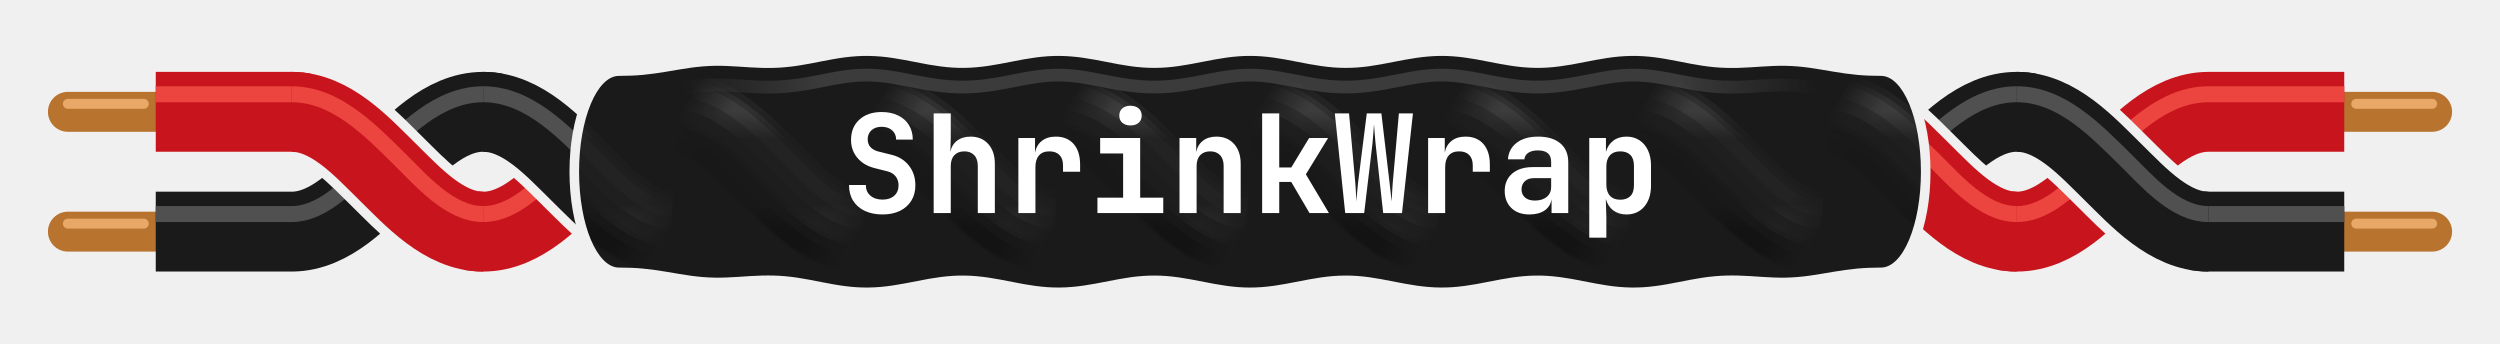
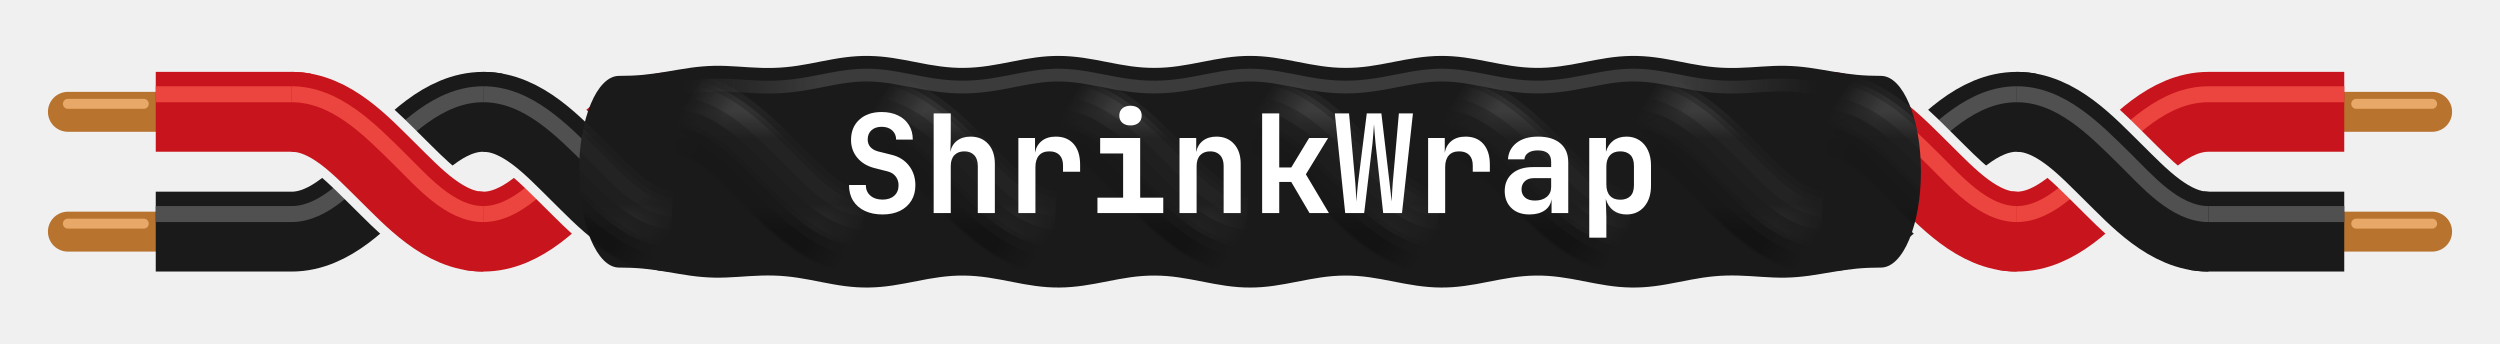
<svg xmlns="http://www.w3.org/2000/svg" width="626" height="86" viewBox="1 27 626 86" role="img" aria-label="ShrinkWrap">
  <defs>
    <mask id="weave" maskUnits="userSpaceOnUse" x="-100" y="-100" width="1000" height="400">
      <rect x="-100" y="-100" width="1000" height="400" fill="#fff" />
      <path d="M77,55.29 C85.49,56.91 92.11,64.22 98,70 C103.89,75.78 110.51,83.09 119,84.71" fill="none" stroke="#000" stroke-width="24.8" stroke-linecap="butt" />
      <path d="M125,55.29 C133.49,56.91 140.11,64.22 146,70 C151.89,75.78 158.51,83.09 167,84.71" fill="none" stroke="#000" stroke-width="24.8" stroke-linecap="butt" />
      <path d="M173,55.29 C181.49,56.91 188.11,64.22 194,70 C199.89,75.78 206.51,83.09 215,84.71" fill="none" stroke="#000" stroke-width="24.8" stroke-linecap="butt" />
      <path d="M221,55.29 C229.49,56.91 236.11,64.22 242,70 C247.89,75.78 254.51,83.09 263,84.71" fill="none" stroke="#000" stroke-width="24.8" stroke-linecap="butt" />
      <path d="M269,55.29 C277.49,56.91 284.11,64.22 290,70 C295.89,75.78 302.51,83.09 311,84.71" fill="none" stroke="#000" stroke-width="24.8" stroke-linecap="butt" />
      <path d="M317,55.29 C325.49,56.91 332.11,64.22 338,70 C343.89,75.78 350.51,83.09 359,84.71" fill="none" stroke="#000" stroke-width="24.8" stroke-linecap="butt" />
      <path d="M365,55.29 C373.49,56.91 380.11,64.22 386,70 C391.89,75.78 398.51,83.09 407,84.71" fill="none" stroke="#000" stroke-width="24.8" stroke-linecap="butt" />
      <path d="M413,55.29 C421.49,56.91 428.11,64.22 434,70 C439.89,75.78 446.51,83.09 455,84.71" fill="none" stroke="#000" stroke-width="24.8" stroke-linecap="butt" />
      <path d="M461,55.29 C469.49,56.91 476.11,64.22 482,70 C487.89,75.78 494.51,83.09 503,84.71" fill="none" stroke="#000" stroke-width="24.8" stroke-linecap="butt" />
      <path d="M509,55.29 C517.49,56.91 524.11,64.22 530,70 C535.89,75.78 542.51,83.09 551,84.71" fill="none" stroke="#000" stroke-width="24.8" stroke-linecap="butt" />
    </mask>
    <linearGradient id="ridge-hi-1" gradientUnits="userSpaceOnUse" x1="123" y1="55.03" x2="169" y2="84.97">
      <stop offset="0" stop-color="#fff" stop-opacity="0" />
      <stop offset="0.2" stop-color="#fff" />
      <stop offset="0.8" stop-color="#fff" />
      <stop offset="1" stop-color="#fff" stop-opacity="0" />
    </linearGradient>
    <linearGradient id="ridge-sh-1" gradientUnits="userSpaceOnUse" x1="123" y1="55.03" x2="169" y2="84.97">
      <stop offset="0" stop-color="#000" stop-opacity="0" />
      <stop offset="0.2" stop-color="#000" />
      <stop offset="0.8" stop-color="#000" />
      <stop offset="1" stop-color="#000" stop-opacity="0" />
    </linearGradient>
    <linearGradient id="ridge-hi-2" gradientUnits="userSpaceOnUse" x1="171" y1="55.03" x2="217" y2="84.97">
      <stop offset="0" stop-color="#fff" stop-opacity="0" />
      <stop offset="0.2" stop-color="#fff" />
      <stop offset="0.8" stop-color="#fff" />
      <stop offset="1" stop-color="#fff" stop-opacity="0" />
    </linearGradient>
    <linearGradient id="ridge-sh-2" gradientUnits="userSpaceOnUse" x1="171" y1="55.03" x2="217" y2="84.97">
      <stop offset="0" stop-color="#000" stop-opacity="0" />
      <stop offset="0.2" stop-color="#000" />
      <stop offset="0.8" stop-color="#000" />
      <stop offset="1" stop-color="#000" stop-opacity="0" />
    </linearGradient>
    <linearGradient id="ridge-hi-3" gradientUnits="userSpaceOnUse" x1="219" y1="55.03" x2="265" y2="84.97">
      <stop offset="0" stop-color="#fff" stop-opacity="0" />
      <stop offset="0.2" stop-color="#fff" />
      <stop offset="0.8" stop-color="#fff" />
      <stop offset="1" stop-color="#fff" stop-opacity="0" />
    </linearGradient>
    <linearGradient id="ridge-sh-3" gradientUnits="userSpaceOnUse" x1="219" y1="55.03" x2="265" y2="84.97">
      <stop offset="0" stop-color="#000" stop-opacity="0" />
      <stop offset="0.2" stop-color="#000" />
      <stop offset="0.8" stop-color="#000" />
      <stop offset="1" stop-color="#000" stop-opacity="0" />
    </linearGradient>
    <linearGradient id="ridge-hi-4" gradientUnits="userSpaceOnUse" x1="267" y1="55.03" x2="313" y2="84.97">
      <stop offset="0" stop-color="#fff" stop-opacity="0" />
      <stop offset="0.2" stop-color="#fff" />
      <stop offset="0.8" stop-color="#fff" />
      <stop offset="1" stop-color="#fff" stop-opacity="0" />
    </linearGradient>
    <linearGradient id="ridge-sh-4" gradientUnits="userSpaceOnUse" x1="267" y1="55.03" x2="313" y2="84.97">
      <stop offset="0" stop-color="#000" stop-opacity="0" />
      <stop offset="0.2" stop-color="#000" />
      <stop offset="0.8" stop-color="#000" />
      <stop offset="1" stop-color="#000" stop-opacity="0" />
    </linearGradient>
    <linearGradient id="ridge-hi-5" gradientUnits="userSpaceOnUse" x1="315" y1="55.03" x2="361" y2="84.97">
      <stop offset="0" stop-color="#fff" stop-opacity="0" />
      <stop offset="0.2" stop-color="#fff" />
      <stop offset="0.8" stop-color="#fff" />
      <stop offset="1" stop-color="#fff" stop-opacity="0" />
    </linearGradient>
    <linearGradient id="ridge-sh-5" gradientUnits="userSpaceOnUse" x1="315" y1="55.03" x2="361" y2="84.97">
      <stop offset="0" stop-color="#000" stop-opacity="0" />
      <stop offset="0.2" stop-color="#000" />
      <stop offset="0.8" stop-color="#000" />
      <stop offset="1" stop-color="#000" stop-opacity="0" />
    </linearGradient>
    <linearGradient id="ridge-hi-6" gradientUnits="userSpaceOnUse" x1="363" y1="55.03" x2="409" y2="84.97">
      <stop offset="0" stop-color="#fff" stop-opacity="0" />
      <stop offset="0.2" stop-color="#fff" />
      <stop offset="0.8" stop-color="#fff" />
      <stop offset="1" stop-color="#fff" stop-opacity="0" />
    </linearGradient>
    <linearGradient id="ridge-sh-6" gradientUnits="userSpaceOnUse" x1="363" y1="55.03" x2="409" y2="84.97">
      <stop offset="0" stop-color="#000" stop-opacity="0" />
      <stop offset="0.2" stop-color="#000" />
      <stop offset="0.8" stop-color="#000" />
      <stop offset="1" stop-color="#000" stop-opacity="0" />
    </linearGradient>
    <linearGradient id="ridge-hi-7" gradientUnits="userSpaceOnUse" x1="411" y1="55.03" x2="457" y2="84.97">
      <stop offset="0" stop-color="#fff" stop-opacity="0" />
      <stop offset="0.2" stop-color="#fff" />
      <stop offset="0.8" stop-color="#fff" />
      <stop offset="1" stop-color="#fff" stop-opacity="0" />
    </linearGradient>
    <linearGradient id="ridge-sh-7" gradientUnits="userSpaceOnUse" x1="411" y1="55.03" x2="457" y2="84.97">
      <stop offset="0" stop-color="#000" stop-opacity="0" />
      <stop offset="0.2" stop-color="#000" />
      <stop offset="0.8" stop-color="#000" />
      <stop offset="1" stop-color="#000" stop-opacity="0" />
    </linearGradient>
    <linearGradient id="ridge-hi-8" gradientUnits="userSpaceOnUse" x1="459" y1="55.03" x2="505" y2="84.97">
      <stop offset="0" stop-color="#fff" stop-opacity="0" />
      <stop offset="0.2" stop-color="#fff" />
      <stop offset="0.8" stop-color="#fff" />
      <stop offset="1" stop-color="#fff" stop-opacity="0" />
    </linearGradient>
    <linearGradient id="ridge-sh-8" gradientUnits="userSpaceOnUse" x1="459" y1="55.03" x2="505" y2="84.97">
      <stop offset="0" stop-color="#000" stop-opacity="0" />
      <stop offset="0.2" stop-color="#000" />
      <stop offset="0.8" stop-color="#000" />
      <stop offset="1" stop-color="#000" stop-opacity="0" />
    </linearGradient>
-     <mask id="sleeve-gap" maskUnits="userSpaceOnUse" x="-100" y="-100" width="1000" height="400">
-       <rect x="-100" y="-100" width="1000" height="400" fill="#fff" />
-       <path d="M156,46 C157.99,46 159.98,45.93 161.96,45.75 C163.96,45.56 165.95,45.27 167.92,44.94 C169.91,44.61 171.89,44.25 173.89,43.97 C175.86,43.7 177.85,43.52 179.85,43.48 C181.84,43.44 183.83,43.54 185.81,43.67 C187.8,43.8 189.78,43.95 191.77,44 C193.76,44.05 195.76,44.01 197.74,43.82 C199.74,43.64 201.72,43.32 203.7,42.95 C205.69,42.57 207.67,42.16 209.66,41.81 C211.63,41.46 213.62,41.19 215.62,41.07 C217.61,40.95 219.6,40.99 221.58,41.16 C223.59,41.34 225.57,41.66 227.55,42.03 C229.54,42.4 231.52,42.81 233.51,43.17 C235.48,43.51 237.47,43.79 239.47,43.92 C241.46,44.05 243.45,44.02 245.43,43.85 C247.44,43.68 249.42,43.37 251.4,43 C253.39,42.63 255.37,42.22 257.36,41.86 C259.33,41.51 261.32,41.23 263.32,41.09 C265.31,40.96 267.3,40.97 269.28,41.14 C271.28,41.3 273.27,41.61 275.25,41.97 C277.24,42.34 279.22,42.75 281.21,43.11 C283.18,43.47 285.17,43.76 287.17,43.9 C289.16,44.04 291.15,44.03 293.13,43.88 C295.13,43.72 297.12,43.42 299.09,43.06 C301.09,42.69 303.07,42.28 305.06,41.92 C307.03,41.56 309.02,41.26 311.02,41.11 C313,40.96 315,40.96 316.98,41.11 C318.98,41.26 320.97,41.56 322.94,41.92 C324.93,42.28 326.91,42.69 328.91,43.06 C330.88,43.42 332.87,43.72 334.87,43.88 C336.85,44.03 338.84,44.04 340.83,43.9 C342.83,43.76 344.82,43.47 346.79,43.11 C348.78,42.75 350.76,42.34 352.75,41.97 C354.73,41.61 356.72,41.3 358.72,41.14 C360.7,40.97 362.69,40.96 364.68,41.09 C366.68,41.23 368.67,41.51 370.64,41.86 C372.63,42.22 374.61,42.63 376.6,43 C378.58,43.37 380.56,43.68 382.57,43.85 C384.55,44.02 386.54,44.05 388.53,43.92 C390.53,43.79 392.52,43.51 394.49,43.17 C396.48,42.81 398.46,42.4 400.45,42.03 C402.43,41.66 404.41,41.34 406.42,41.16 C408.4,40.99 410.39,40.95 412.38,41.07 C414.38,41.19 416.37,41.46 418.34,41.81 C420.33,42.16 422.31,42.57 424.3,42.95 C426.28,43.32 428.26,43.64 430.26,43.82 C432.24,44.01 434.24,44.05 436.23,44 C438.22,43.95 440.2,43.8 442.19,43.67 C444.17,43.54 446.16,43.44 448.15,43.48 C450.15,43.52 452.14,43.7 454.11,43.97 C456.11,44.25 458.09,44.61 460.08,44.94 C462.05,45.27 464.04,45.56 466.04,45.75 C468.02,45.93 470.01,46 472,46 C477.52,46 482,56.74 482,70 C482,83.26 477.52,94 472,94 C470.01,94 468.02,94.07 466.04,94.25 C464.04,94.44 462.05,94.73 460.08,95.06 C458.09,95.39 456.11,95.75 454.11,96.03 C452.14,96.3 450.15,96.48 448.15,96.52 C446.16,96.56 444.17,96.46 442.19,96.33 C440.2,96.2 438.22,96.05 436.23,96 C434.24,95.95 432.24,95.99 430.26,96.18 C428.26,96.36 426.28,96.68 424.3,97.05 C422.31,97.43 420.33,97.84 418.34,98.19 C416.37,98.54 414.38,98.81 412.38,98.93 C410.39,99.05 408.4,99.01 406.42,98.84 C404.41,98.66 402.43,98.34 400.45,97.97 C398.46,97.6 396.48,97.19 394.49,96.83 C392.52,96.49 390.53,96.21 388.53,96.08 C386.54,95.95 384.55,95.98 382.57,96.15 C380.56,96.32 378.58,96.63 376.6,97 C374.61,97.37 372.63,97.78 370.64,98.14 C368.67,98.49 366.68,98.77 364.68,98.91 C362.69,99.04 360.7,99.03 358.72,98.86 C356.72,98.7 354.73,98.39 352.75,98.03 C350.76,97.66 348.78,97.25 346.79,96.89 C344.82,96.53 342.83,96.24 340.83,96.1 C338.84,95.96 336.85,95.97 334.87,96.12 C332.87,96.28 330.88,96.58 328.91,96.94 C326.91,97.31 324.93,97.72 322.94,98.08 C320.97,98.44 318.98,98.74 316.98,98.89 C315,99.04 313,99.04 311.02,98.89 C309.02,98.74 307.03,98.44 305.06,98.08 C303.07,97.72 301.09,97.31 299.09,96.94 C297.12,96.58 295.13,96.28 293.13,96.12 C291.15,95.97 289.16,95.96 287.17,96.1 C285.17,96.24 283.18,96.53 281.21,96.89 C279.22,97.25 277.24,97.66 275.25,98.03 C273.27,98.39 271.28,98.7 269.28,98.86 C267.3,99.03 265.31,99.04 263.32,98.91 C261.32,98.77 259.33,98.49 257.36,98.14 C255.37,97.78 253.39,97.37 251.4,97 C249.42,96.63 247.44,96.32 245.43,96.15 C243.45,95.98 241.46,95.95 239.47,96.08 C237.47,96.21 235.48,96.49 233.51,96.83 C231.52,97.19 229.54,97.6 227.55,97.97 C225.57,98.34 223.59,98.66 221.58,98.84 C219.6,99.01 217.61,99.05 215.62,98.93 C213.62,98.81 211.63,98.54 209.66,98.19 C207.67,97.84 205.69,97.43 203.7,97.05 C201.72,96.68 199.74,96.36 197.74,96.18 C195.76,95.99 193.76,95.95 191.77,96 C189.78,96.05 187.8,96.2 185.81,96.33 C183.83,96.46 181.84,96.56 179.85,96.52 C177.85,96.48 175.86,96.3 173.89,96.03 C171.89,95.75 169.91,95.39 167.92,95.06 C165.95,94.73 163.96,94.44 161.96,94.25 C159.98,94.07 157.99,94 156,94 C150.48,94 146,83.26 146,70 C146,56.74 150.48,46 156,46 Z" fill="#000" stroke="#000" stroke-width="4.8" stroke-linejoin="round" />
-     </mask>
    <linearGradient id="rim-fade" gradientUnits="userSpaceOnUse" x1="172" y1="0" x2="456" y2="0">
      <stop offset="0" stop-color="#555555" stop-opacity="0" />
      <stop offset="0.12" stop-color="#555555" />
      <stop offset="0.88" stop-color="#555555" />
      <stop offset="1" stop-color="#555555" stop-opacity="0" />
    </linearGradient>
    <clipPath id="sleeve-clip">
      <path d="M156,46 C157.99,46 159.98,45.93 161.96,45.75 C163.96,45.56 165.95,45.27 167.92,44.94 C169.91,44.61 171.89,44.25 173.89,43.97 C175.86,43.7 177.85,43.52 179.85,43.48 C181.84,43.44 183.83,43.54 185.81,43.67 C187.8,43.8 189.78,43.95 191.77,44 C193.76,44.05 195.76,44.01 197.74,43.82 C199.74,43.64 201.72,43.32 203.7,42.95 C205.69,42.57 207.67,42.16 209.66,41.81 C211.63,41.46 213.62,41.19 215.62,41.07 C217.61,40.95 219.6,40.99 221.58,41.16 C223.59,41.34 225.57,41.66 227.55,42.03 C229.54,42.4 231.52,42.81 233.51,43.17 C235.48,43.51 237.47,43.79 239.47,43.92 C241.46,44.05 243.45,44.02 245.43,43.85 C247.44,43.68 249.42,43.37 251.4,43 C253.39,42.63 255.37,42.22 257.36,41.86 C259.33,41.51 261.32,41.23 263.32,41.09 C265.31,40.96 267.3,40.97 269.28,41.14 C271.28,41.3 273.27,41.61 275.25,41.97 C277.24,42.34 279.22,42.75 281.21,43.11 C283.18,43.47 285.17,43.76 287.17,43.9 C289.16,44.04 291.15,44.03 293.13,43.88 C295.13,43.72 297.12,43.42 299.09,43.06 C301.09,42.69 303.07,42.28 305.06,41.92 C307.03,41.56 309.02,41.26 311.02,41.11 C313,40.96 315,40.96 316.98,41.11 C318.98,41.26 320.97,41.56 322.94,41.92 C324.93,42.28 326.91,42.69 328.91,43.06 C330.88,43.42 332.87,43.72 334.87,43.88 C336.85,44.03 338.84,44.04 340.83,43.9 C342.83,43.76 344.82,43.47 346.79,43.11 C348.78,42.75 350.76,42.34 352.75,41.97 C354.73,41.61 356.72,41.3 358.72,41.14 C360.7,40.97 362.69,40.96 364.68,41.09 C366.68,41.23 368.67,41.51 370.64,41.86 C372.63,42.22 374.61,42.63 376.6,43 C378.58,43.37 380.56,43.68 382.57,43.85 C384.55,44.02 386.54,44.05 388.53,43.92 C390.53,43.79 392.52,43.51 394.49,43.17 C396.48,42.81 398.46,42.4 400.45,42.03 C402.43,41.66 404.41,41.34 406.42,41.16 C408.4,40.99 410.39,40.95 412.38,41.07 C414.38,41.19 416.37,41.46 418.34,41.81 C420.33,42.16 422.31,42.57 424.3,42.95 C426.28,43.32 428.26,43.64 430.26,43.82 C432.24,44.01 434.24,44.05 436.23,44 C438.22,43.95 440.2,43.8 442.19,43.67 C444.17,43.54 446.16,43.44 448.15,43.48 C450.15,43.52 452.14,43.7 454.11,43.97 C456.11,44.25 458.09,44.61 460.08,44.94 C462.05,45.27 464.04,45.56 466.04,45.75 C468.02,45.93 470.01,46 472,46 C477.52,46 482,56.74 482,70 C482,83.26 477.52,94 472,94 C470.01,94 468.02,94.07 466.04,94.25 C464.04,94.44 462.05,94.73 460.08,95.06 C458.09,95.39 456.11,95.75 454.11,96.03 C452.14,96.3 450.15,96.48 448.15,96.52 C446.16,96.56 444.17,96.46 442.19,96.33 C440.2,96.2 438.22,96.05 436.23,96 C434.24,95.95 432.24,95.99 430.26,96.18 C428.26,96.36 426.28,96.68 424.3,97.05 C422.31,97.43 420.33,97.84 418.34,98.19 C416.37,98.54 414.38,98.81 412.38,98.93 C410.39,99.05 408.4,99.01 406.42,98.84 C404.41,98.66 402.43,98.34 400.45,97.97 C398.46,97.6 396.48,97.19 394.49,96.83 C392.52,96.49 390.53,96.21 388.53,96.08 C386.54,95.95 384.55,95.98 382.57,96.15 C380.56,96.32 378.58,96.63 376.6,97 C374.61,97.37 372.63,97.78 370.64,98.14 C368.67,98.49 366.68,98.77 364.68,98.91 C362.69,99.04 360.7,99.03 358.72,98.86 C356.72,98.7 354.73,98.39 352.75,98.03 C350.76,97.66 348.78,97.25 346.79,96.89 C344.82,96.53 342.83,96.24 340.83,96.1 C338.84,95.96 336.85,95.97 334.87,96.12 C332.87,96.28 330.88,96.58 328.91,96.94 C326.91,97.31 324.93,97.72 322.94,98.08 C320.97,98.44 318.98,98.74 316.98,98.89 C315,99.04 313,99.04 311.02,98.89 C309.02,98.74 307.03,98.44 305.06,98.08 C303.07,97.72 301.09,97.31 299.09,96.94 C297.12,96.58 295.13,96.28 293.13,96.12 C291.15,95.97 289.16,95.96 287.17,96.1 C285.17,96.24 283.18,96.53 281.21,96.89 C279.22,97.25 277.24,97.66 275.25,98.03 C273.27,98.39 271.28,98.7 269.28,98.86 C267.3,99.03 265.31,99.04 263.32,98.91 C261.32,98.77 259.33,98.49 257.36,98.14 C255.37,97.78 253.39,97.37 251.4,97 C249.42,96.63 247.44,96.32 245.43,96.15 C243.45,95.98 241.46,95.95 239.47,96.08 C237.47,96.21 235.48,96.49 233.51,96.83 C231.52,97.19 229.54,97.6 227.55,97.97 C225.57,98.34 223.59,98.66 221.58,98.84 C219.6,99.01 217.61,99.05 215.62,98.93 C213.62,98.81 211.63,98.54 209.66,98.19 C207.67,97.84 205.69,97.43 203.7,97.05 C201.72,96.68 199.74,96.36 197.74,96.18 C195.76,95.99 193.76,95.95 191.77,96 C189.78,96.05 187.8,96.2 185.81,96.33 C183.83,96.46 181.84,96.56 179.85,96.52 C177.85,96.48 175.86,96.3 173.89,96.03 C171.89,95.75 169.91,95.39 167.92,95.06 C165.95,94.73 163.96,94.44 161.96,94.25 C159.98,94.07 157.99,94 156,94 C150.48,94 146,83.26 146,70 C146,56.74 150.48,46 156,46 Z" />
    </clipPath>
    <linearGradient id="relief-fade" gradientUnits="userSpaceOnUse" x1="0" y1="41" x2="0" y2="99">
      <stop offset="0" stop-color="#fff" />
      <stop offset="0.24" stop-color="#fff" />
      <stop offset="0.36" stop-color="#404040" />
      <stop offset="0.64" stop-color="#404040" />
      <stop offset="0.76" stop-color="#fff" />
      <stop offset="1" stop-color="#fff" />
    </linearGradient>
    <mask id="relief-mask" maskUnits="userSpaceOnUse" x="-100" y="-100" width="1000" height="400">
      <rect x="-100" y="-100" width="1000" height="400" fill="url(#relief-fade)" />
    </mask>
  </defs>
-   <g mask="url(#sleeve-gap)">
-     <path d="M48,55 H18" fill="none" stroke="#b8732f" stroke-width="10" stroke-linecap="round" />
-     <path d="M37,53 H18" fill="none" stroke="#e8a868" stroke-width="2.5" stroke-linecap="round" />
-     <path d="M580,55 H610" fill="none" stroke="#b8732f" stroke-width="10" stroke-linecap="round" />
-     <path d="M591,53 H610" fill="none" stroke="#e8a868" stroke-width="2.5" stroke-linecap="round" />
-     <path d="M48,85 H18" fill="none" stroke="#b8732f" stroke-width="10" stroke-linecap="round" />
-     <path d="M37,83 H18" fill="none" stroke="#e8a868" stroke-width="2.5" stroke-linecap="round" />
-     <path d="M580,85 H610" fill="none" stroke="#b8732f" stroke-width="10" stroke-linecap="round" />
-     <path d="M591,83 H610" fill="none" stroke="#e8a868" stroke-width="2.5" stroke-linecap="round" />
-     <g mask="url(#weave)">
-       <path d="M40,55 H74 C83.78,55 91.58,63.7 98,70 C104.42,76.3 112.22,85 122,85 C131.78,85 139.58,76.3 146,70 C152.42,63.7 160.22,55 170,55 C179.78,55 187.58,63.7 194,70 C200.42,76.3 208.22,85 218,85 C227.78,85 235.58,76.3 242,70 C248.42,63.7 256.22,55 266,55 C275.78,55 283.58,63.7 290,70 C296.42,76.3 304.22,85 314,85 C323.78,85 331.58,76.3 338,70 C344.42,63.7 352.22,55 362,55 C371.78,55 379.58,63.7 386,70 C392.42,76.3 400.22,85 410,85 C419.78,85 427.58,76.3 434,70 C440.42,63.7 448.22,55 458,55 C467.78,55 475.58,63.7 482,70 C488.42,76.3 496.22,85 506,85 C515.78,85 523.58,76.3 530,70 C536.42,63.7 544.22,55 554,55 H588" fill="none" stroke="#c8141c" stroke-width="20" stroke-linecap="butt" />
-       <path d="M40,50.6 H74 C85.13,50.6 93.72,59.63 101.08,66.86 C106.52,72.2 113.62,80.6 122,80.6 C130.38,80.6 137.48,72.2 142.92,66.86 C150.28,59.63 158.87,50.6 170,50.6 C181.13,50.6 189.72,59.63 197.08,66.86 C202.52,72.2 209.62,80.6 218,80.6 C226.38,80.6 233.48,72.2 238.92,66.86 C246.28,59.63 254.87,50.6 266,50.6 C277.13,50.6 285.72,59.63 293.08,66.86 C298.52,72.2 305.62,80.6 314,80.6 C322.38,80.6 329.48,72.2 334.92,66.86 C342.28,59.63 350.87,50.6 362,50.6 C373.13,50.6 381.72,59.63 389.08,66.86 C394.52,72.2 401.62,80.6 410,80.6 C418.38,80.6 425.48,72.2 430.92,66.86 C438.28,59.63 446.87,50.6 458,50.6 C469.13,50.6 477.72,59.63 485.08,66.86 C490.52,72.2 497.62,80.6 506,80.6 C514.38,80.6 521.48,72.2 526.92,66.86 C534.28,59.63 542.87,50.6 554,50.6 H588" fill="none" stroke="#ec443e" stroke-width="4" stroke-linecap="butt" />
-       <path d="M40,85 H74 C83.78,85 91.58,76.3 98,70 C104.42,63.7 112.22,55 122,55 C131.78,55 139.58,63.7 146,70 C152.42,76.3 160.22,85 170,85 C179.78,85 187.58,76.3 194,70 C200.42,63.7 208.22,55 218,55 C227.78,55 235.58,63.7 242,70 C248.42,76.3 256.22,85 266,85 C275.78,85 283.58,76.3 290,70 C296.42,63.7 304.22,55 314,55 C323.78,55 331.58,63.7 338,70 C344.42,76.3 352.22,85 362,85 C371.78,85 379.58,76.3 386,70 C392.42,63.7 400.22,55 410,55 C419.78,55 427.58,63.7 434,70 C440.42,76.3 448.22,85 458,85 C467.78,85 475.58,76.3 482,70 C488.42,63.7 496.22,55 506,55 C515.78,55 523.58,63.7 530,70 C536.42,76.3 544.22,85 554,85 H588" fill="none" stroke="#1a1a1a" stroke-width="20" stroke-linecap="butt" />
-       <path d="M40,80.6 H74 C82.38,80.6 89.48,72.2 94.92,66.86 C102.28,59.63 110.87,50.6 122,50.6 C133.13,50.6 141.72,59.63 149.08,66.86 C154.52,72.2 161.62,80.6 170,80.6 C178.38,80.6 185.48,72.2 190.92,66.86 C198.28,59.63 206.87,50.6 218,50.6 C229.13,50.6 237.72,59.63 245.08,66.86 C250.52,72.2 257.62,80.6 266,80.6 C274.38,80.6 281.48,72.2 286.92,66.86 C294.28,59.63 302.87,50.6 314,50.6 C325.13,50.6 333.72,59.63 341.08,66.86 C346.52,72.2 353.62,80.6 362,80.6 C370.38,80.6 377.48,72.2 382.92,66.86 C390.28,59.63 398.87,50.6 410,50.6 C421.13,50.6 429.72,59.63 437.08,66.86 C442.52,72.2 449.62,80.6 458,80.6 C466.38,80.6 473.48,72.2 478.92,66.86 C486.28,59.63 494.87,50.6 506,50.6 C517.13,50.6 525.72,59.63 533.08,66.86 C538.52,72.2 545.62,80.6 554,80.6 H588" fill="none" stroke="#505050" stroke-width="4" stroke-linecap="butt" />
-     </g>
-     <path d="M74,55 C83.78,55 91.58,63.7 98,70 C104.42,76.3 112.22,85 122,85" fill="none" stroke="#c8141c" stroke-width="20" stroke-linecap="butt" />
-     <path d="M74,50.6 C85.13,50.6 93.72,59.63 101.08,66.86 C106.52,72.2 113.62,80.6 122,80.6" fill="none" stroke="#ec443e" stroke-width="4" stroke-linecap="butt" />
-     <path d="M122,55 C131.78,55 139.58,63.7 146,70 C152.42,76.3 160.22,85 170,85" fill="none" stroke="#1a1a1a" stroke-width="20" stroke-linecap="butt" />
-     <path d="M122,50.6 C133.13,50.6 141.72,59.63 149.08,66.86 C154.52,72.2 161.62,80.6 170,80.6" fill="none" stroke="#505050" stroke-width="4" stroke-linecap="butt" />
-     <path d="M170,55 C179.78,55 187.58,63.7 194,70 C200.42,76.3 208.22,85 218,85" fill="none" stroke="#c8141c" stroke-width="20" stroke-linecap="butt" />
-     <path d="M170,50.6 C181.13,50.6 189.72,59.63 197.08,66.86 C202.52,72.2 209.62,80.6 218,80.6" fill="none" stroke="#ec443e" stroke-width="4" stroke-linecap="butt" />
-     <path d="M218,55 C227.78,55 235.58,63.7 242,70 C248.42,76.3 256.22,85 266,85" fill="none" stroke="#1a1a1a" stroke-width="20" stroke-linecap="butt" />
-     <path d="M218,50.6 C229.13,50.6 237.72,59.63 245.08,66.86 C250.52,72.2 257.62,80.6 266,80.6" fill="none" stroke="#505050" stroke-width="4" stroke-linecap="butt" />
-     <path d="M266,55 C275.78,55 283.58,63.7 290,70 C296.42,76.3 304.22,85 314,85" fill="none" stroke="#c8141c" stroke-width="20" stroke-linecap="butt" />
-     <path d="M266,50.6 C277.13,50.6 285.72,59.63 293.08,66.86 C298.52,72.2 305.62,80.6 314,80.6" fill="none" stroke="#ec443e" stroke-width="4" stroke-linecap="butt" />
-     <path d="M314,55 C323.78,55 331.58,63.7 338,70 C344.42,76.3 352.22,85 362,85" fill="none" stroke="#1a1a1a" stroke-width="20" stroke-linecap="butt" />
-     <path d="M314,50.6 C325.13,50.6 333.72,59.63 341.08,66.86 C346.52,72.2 353.62,80.6 362,80.6" fill="none" stroke="#505050" stroke-width="4" stroke-linecap="butt" />
-     <path d="M362,55 C371.78,55 379.58,63.7 386,70 C392.42,76.3 400.22,85 410,85" fill="none" stroke="#c8141c" stroke-width="20" stroke-linecap="butt" />
-     <path d="M362,50.6 C373.13,50.6 381.72,59.63 389.08,66.86 C394.52,72.2 401.62,80.6 410,80.6" fill="none" stroke="#ec443e" stroke-width="4" stroke-linecap="butt" />
-     <path d="M410,55 C419.78,55 427.58,63.7 434,70 C440.42,76.3 448.22,85 458,85" fill="none" stroke="#1a1a1a" stroke-width="20" stroke-linecap="butt" />
-     <path d="M410,50.6 C421.13,50.6 429.72,59.63 437.08,66.86 C442.52,72.2 449.62,80.6 458,80.6" fill="none" stroke="#505050" stroke-width="4" stroke-linecap="butt" />
-     <path d="M458,55 C467.78,55 475.58,63.7 482,70 C488.42,76.3 496.22,85 506,85" fill="none" stroke="#c8141c" stroke-width="20" stroke-linecap="butt" />
-     <path d="M458,50.6 C469.13,50.6 477.72,59.63 485.08,66.86 C490.52,72.2 497.62,80.6 506,80.6" fill="none" stroke="#ec443e" stroke-width="4" stroke-linecap="butt" />
-     <path d="M506,55 C515.78,55 523.58,63.7 530,70 C536.42,76.3 544.22,85 554,85" fill="none" stroke="#1a1a1a" stroke-width="20" stroke-linecap="butt" />
-     <path d="M506,50.6 C517.13,50.6 525.72,59.63 533.08,66.86 C538.52,72.2 545.62,80.6 554,80.6" fill="none" stroke="#505050" stroke-width="4" stroke-linecap="butt" />
+   <path d="M48,55 H18" fill="none" stroke="#b8732f" stroke-width="10" stroke-linecap="round" />
+   <path d="M37,53 H18" fill="none" stroke="#e8a868" stroke-width="2.5" stroke-linecap="round" />
+   <path d="M580,55 H610" fill="none" stroke="#b8732f" stroke-width="10" stroke-linecap="round" />
+   <path d="M591,53 H610" fill="none" stroke="#e8a868" stroke-width="2.5" stroke-linecap="round" />
+   <path d="M48,85 H18" fill="none" stroke="#b8732f" stroke-width="10" stroke-linecap="round" />
+   <path d="M37,83 H18" fill="none" stroke="#e8a868" stroke-width="2.5" stroke-linecap="round" />
+   <path d="M580,85 H610" fill="none" stroke="#b8732f" stroke-width="10" stroke-linecap="round" />
+   <path d="M591,83 H610" fill="none" stroke="#e8a868" stroke-width="2.5" stroke-linecap="round" />
+   <g mask="url(#weave)">
+     <path d="M40,55 H74 C83.78,55 91.58,63.7 98,70 C104.42,76.3 112.22,85 122,85 C131.78,85 139.58,76.3 146,70 C152.42,63.7 160.22,55 170,55 C179.78,55 187.58,63.7 194,70 C200.42,76.3 208.22,85 218,85 C227.78,85 235.58,76.3 242,70 C248.42,63.7 256.22,55 266,55 C275.78,55 283.58,63.7 290,70 C296.42,76.3 304.22,85 314,85 C323.78,85 331.58,76.3 338,70 C344.42,63.7 352.22,55 362,55 C371.78,55 379.58,63.7 386,70 C392.42,76.3 400.22,85 410,85 C419.78,85 427.58,76.3 434,70 C440.42,63.7 448.22,55 458,55 C467.78,55 475.58,63.7 482,70 C488.42,76.3 496.22,85 506,85 C515.78,85 523.58,76.3 530,70 C536.42,63.7 544.22,55 554,55 H588" fill="none" stroke="#c8141c" stroke-width="20" stroke-linecap="butt" />
+     <path d="M40,50.6 H74 C85.13,50.6 93.72,59.63 101.08,66.86 C106.52,72.2 113.62,80.6 122,80.6 C130.38,80.6 137.48,72.2 142.92,66.86 C150.28,59.63 158.87,50.6 170,50.6 C181.13,50.6 189.72,59.63 197.08,66.86 C202.52,72.2 209.62,80.6 218,80.6 C226.38,80.6 233.48,72.2 238.92,66.86 C246.28,59.63 254.87,50.6 266,50.6 C277.13,50.6 285.72,59.63 293.08,66.86 C298.52,72.2 305.62,80.6 314,80.6 C322.38,80.6 329.48,72.2 334.92,66.86 C342.28,59.63 350.87,50.6 362,50.6 C373.13,50.6 381.72,59.63 389.08,66.86 C394.52,72.2 401.62,80.6 410,80.6 C418.38,80.6 425.48,72.2 430.92,66.86 C438.28,59.63 446.87,50.6 458,50.6 C469.13,50.6 477.72,59.63 485.08,66.86 C490.52,72.2 497.62,80.6 506,80.6 C514.38,80.6 521.48,72.2 526.92,66.86 C534.28,59.63 542.87,50.6 554,50.6 H588" fill="none" stroke="#ec443e" stroke-width="4" stroke-linecap="butt" />
+     <path d="M40,85 H74 C83.78,85 91.58,76.3 98,70 C104.42,63.7 112.22,55 122,55 C131.78,55 139.58,63.7 146,70 C152.42,76.3 160.22,85 170,85 C179.78,85 187.58,76.3 194,70 C200.42,63.7 208.22,55 218,55 C227.78,55 235.58,63.7 242,70 C248.42,76.3 256.22,85 266,85 C275.78,85 283.58,76.3 290,70 C296.42,63.7 304.22,55 314,55 C323.78,55 331.58,63.7 338,70 C344.42,76.3 352.22,85 362,85 C371.78,85 379.58,76.3 386,70 C392.42,63.7 400.22,55 410,55 C419.78,55 427.58,63.7 434,70 C440.42,76.3 448.22,85 458,85 C467.78,85 475.58,76.3 482,70 C488.42,63.7 496.22,55 506,55 C515.78,55 523.58,63.7 530,70 C536.42,76.3 544.22,85 554,85 H588" fill="none" stroke="#1a1a1a" stroke-width="20" stroke-linecap="butt" />
+     <path d="M40,80.6 H74 C82.38,80.6 89.48,72.2 94.92,66.86 C102.28,59.63 110.87,50.6 122,50.6 C133.13,50.6 141.72,59.63 149.08,66.86 C154.52,72.2 161.62,80.6 170,80.6 C178.38,80.6 185.48,72.2 190.92,66.86 C198.28,59.63 206.87,50.6 218,50.6 C229.13,50.6 237.72,59.63 245.08,66.86 C250.52,72.2 257.62,80.6 266,80.6 C274.38,80.6 281.48,72.2 286.92,66.86 C294.28,59.63 302.87,50.6 314,50.6 C325.13,50.6 333.72,59.63 341.08,66.86 C346.52,72.2 353.62,80.6 362,80.6 C370.38,80.6 377.48,72.2 382.92,66.86 C390.28,59.63 398.87,50.6 410,50.6 C421.13,50.6 429.72,59.63 437.08,66.86 C442.52,72.2 449.62,80.6 458,80.6 C466.38,80.6 473.48,72.2 478.92,66.86 C486.28,59.63 494.87,50.6 506,50.6 C517.13,50.6 525.72,59.63 533.08,66.86 C538.52,72.2 545.62,80.6 554,80.6 H588" fill="none" stroke="#505050" stroke-width="4" stroke-linecap="butt" />
  </g>
+   <path d="M74,55 C83.78,55 91.58,63.7 98,70 C104.42,76.3 112.22,85 122,85" fill="none" stroke="#c8141c" stroke-width="20" stroke-linecap="butt" />
+   <path d="M74,50.6 C85.13,50.6 93.72,59.63 101.08,66.86 C106.52,72.2 113.62,80.6 122,80.6" fill="none" stroke="#ec443e" stroke-width="4" stroke-linecap="butt" />
+   <path d="M122,55 C131.78,55 139.58,63.7 146,70 C152.42,76.3 160.22,85 170,85" fill="none" stroke="#1a1a1a" stroke-width="20" stroke-linecap="butt" />
+   <path d="M122,50.6 C133.13,50.6 141.72,59.63 149.08,66.86 C154.52,72.2 161.62,80.6 170,80.6" fill="none" stroke="#505050" stroke-width="4" stroke-linecap="butt" />
+   <path d="M170,55 C179.78,55 187.58,63.7 194,70 C200.42,76.3 208.22,85 218,85" fill="none" stroke="#c8141c" stroke-width="20" stroke-linecap="butt" />
+   <path d="M170,50.6 C181.13,50.6 189.72,59.63 197.08,66.86 C202.52,72.2 209.62,80.6 218,80.6" fill="none" stroke="#ec443e" stroke-width="4" stroke-linecap="butt" />
+   <path d="M218,55 C227.78,55 235.58,63.7 242,70 C248.42,76.3 256.22,85 266,85" fill="none" stroke="#1a1a1a" stroke-width="20" stroke-linecap="butt" />
+   <path d="M218,50.6 C229.13,50.6 237.72,59.63 245.08,66.86 C250.52,72.2 257.62,80.6 266,80.6" fill="none" stroke="#505050" stroke-width="4" stroke-linecap="butt" />
+   <path d="M266,55 C275.78,55 283.58,63.7 290,70 C296.42,76.3 304.22,85 314,85" fill="none" stroke="#c8141c" stroke-width="20" stroke-linecap="butt" />
+   <path d="M266,50.6 C277.13,50.6 285.72,59.63 293.08,66.86 C298.52,72.2 305.62,80.6 314,80.6" fill="none" stroke="#ec443e" stroke-width="4" stroke-linecap="butt" />
+   <path d="M314,55 C323.78,55 331.58,63.7 338,70 C344.42,76.3 352.22,85 362,85" fill="none" stroke="#1a1a1a" stroke-width="20" stroke-linecap="butt" />
+   <path d="M314,50.6 C325.13,50.6 333.72,59.63 341.08,66.86 C346.52,72.2 353.62,80.6 362,80.6" fill="none" stroke="#505050" stroke-width="4" stroke-linecap="butt" />
+   <path d="M362,55 C371.78,55 379.58,63.7 386,70 C392.42,76.3 400.22,85 410,85" fill="none" stroke="#c8141c" stroke-width="20" stroke-linecap="butt" />
+   <path d="M362,50.6 C373.13,50.6 381.72,59.63 389.08,66.86 C394.52,72.2 401.62,80.6 410,80.6" fill="none" stroke="#ec443e" stroke-width="4" stroke-linecap="butt" />
+   <path d="M410,55 C419.78,55 427.58,63.7 434,70 C440.42,76.3 448.22,85 458,85" fill="none" stroke="#1a1a1a" stroke-width="20" stroke-linecap="butt" />
+   <path d="M410,50.6 C421.13,50.6 429.72,59.63 437.08,66.86 C442.52,72.2 449.62,80.6 458,80.6" fill="none" stroke="#505050" stroke-width="4" stroke-linecap="butt" />
+   <path d="M458,55 C467.78,55 475.58,63.7 482,70 C488.42,76.3 496.22,85 506,85" fill="none" stroke="#c8141c" stroke-width="20" stroke-linecap="butt" />
+   <path d="M458,50.6 C469.13,50.6 477.72,59.63 485.08,66.86 C490.52,72.2 497.62,80.6 506,80.6" fill="none" stroke="#ec443e" stroke-width="4" stroke-linecap="butt" />
+   <path d="M506,55 C515.78,55 523.58,63.7 530,70 C536.42,76.3 544.22,85 554,85" fill="none" stroke="#1a1a1a" stroke-width="20" stroke-linecap="butt" />
+   <path d="M506,50.6 C517.13,50.6 525.72,59.63 533.08,66.86 C538.52,72.2 545.62,80.6 554,80.6" fill="none" stroke="#505050" stroke-width="4" stroke-linecap="butt" />
  <path d="M156,46 C157.99,46 159.98,45.93 161.96,45.75 C163.96,45.56 165.95,45.27 167.92,44.94 C169.91,44.61 171.89,44.25 173.89,43.97 C175.86,43.7 177.85,43.52 179.85,43.48 C181.84,43.44 183.83,43.54 185.81,43.67 C187.8,43.8 189.78,43.95 191.77,44 C193.76,44.05 195.76,44.01 197.74,43.82 C199.74,43.64 201.72,43.32 203.7,42.95 C205.69,42.57 207.67,42.16 209.66,41.81 C211.63,41.46 213.62,41.19 215.62,41.07 C217.61,40.95 219.6,40.99 221.58,41.16 C223.59,41.34 225.57,41.66 227.55,42.03 C229.54,42.4 231.52,42.81 233.51,43.17 C235.48,43.51 237.47,43.79 239.47,43.92 C241.46,44.05 243.45,44.02 245.43,43.85 C247.44,43.68 249.42,43.37 251.4,43 C253.39,42.63 255.37,42.22 257.36,41.86 C259.33,41.51 261.32,41.23 263.32,41.09 C265.31,40.96 267.3,40.97 269.28,41.14 C271.28,41.3 273.27,41.61 275.25,41.97 C277.24,42.34 279.22,42.75 281.21,43.11 C283.18,43.47 285.17,43.76 287.17,43.9 C289.16,44.04 291.15,44.03 293.13,43.88 C295.13,43.72 297.12,43.42 299.09,43.06 C301.09,42.69 303.07,42.28 305.06,41.92 C307.03,41.56 309.02,41.26 311.02,41.11 C313,40.96 315,40.96 316.98,41.11 C318.98,41.26 320.97,41.56 322.94,41.92 C324.93,42.28 326.91,42.69 328.91,43.06 C330.88,43.42 332.87,43.72 334.87,43.88 C336.85,44.03 338.84,44.04 340.83,43.9 C342.83,43.76 344.82,43.47 346.79,43.11 C348.78,42.75 350.76,42.34 352.75,41.97 C354.73,41.61 356.72,41.3 358.72,41.14 C360.7,40.97 362.69,40.96 364.68,41.09 C366.68,41.23 368.67,41.51 370.64,41.86 C372.63,42.22 374.61,42.63 376.6,43 C378.58,43.37 380.56,43.68 382.57,43.85 C384.55,44.02 386.54,44.05 388.53,43.92 C390.53,43.79 392.52,43.51 394.49,43.17 C396.48,42.81 398.46,42.4 400.45,42.03 C402.43,41.66 404.41,41.34 406.42,41.16 C408.4,40.99 410.39,40.95 412.38,41.07 C414.38,41.19 416.37,41.46 418.34,41.81 C420.33,42.16 422.31,42.57 424.3,42.95 C426.28,43.32 428.26,43.64 430.26,43.82 C432.24,44.01 434.24,44.05 436.23,44 C438.22,43.95 440.2,43.8 442.19,43.67 C444.17,43.54 446.16,43.44 448.15,43.48 C450.15,43.52 452.14,43.7 454.11,43.97 C456.11,44.25 458.09,44.61 460.08,44.94 C462.05,45.27 464.04,45.56 466.04,45.75 C468.02,45.93 470.01,46 472,46 C477.52,46 482,56.74 482,70 C482,83.26 477.52,94 472,94 C470.01,94 468.02,94.07 466.04,94.25 C464.04,94.44 462.05,94.73 460.08,95.06 C458.09,95.39 456.11,95.75 454.11,96.03 C452.14,96.3 450.15,96.48 448.15,96.52 C446.16,96.56 444.17,96.46 442.19,96.33 C440.2,96.2 438.22,96.05 436.23,96 C434.24,95.95 432.24,95.99 430.26,96.18 C428.26,96.36 426.28,96.68 424.3,97.05 C422.31,97.43 420.33,97.84 418.34,98.19 C416.37,98.54 414.38,98.81 412.38,98.93 C410.39,99.05 408.4,99.01 406.42,98.84 C404.41,98.66 402.43,98.34 400.45,97.97 C398.46,97.6 396.48,97.19 394.49,96.83 C392.52,96.49 390.53,96.21 388.53,96.08 C386.54,95.95 384.55,95.98 382.57,96.15 C380.56,96.32 378.58,96.63 376.6,97 C374.61,97.37 372.63,97.78 370.64,98.14 C368.67,98.49 366.68,98.77 364.68,98.91 C362.69,99.04 360.7,99.03 358.72,98.86 C356.72,98.7 354.73,98.39 352.75,98.03 C350.76,97.66 348.78,97.25 346.79,96.89 C344.82,96.53 342.83,96.24 340.83,96.1 C338.84,95.96 336.85,95.97 334.87,96.12 C332.87,96.28 330.88,96.58 328.91,96.94 C326.91,97.31 324.93,97.72 322.94,98.08 C320.97,98.44 318.98,98.74 316.98,98.89 C315,99.04 313,99.04 311.02,98.89 C309.02,98.74 307.03,98.44 305.06,98.08 C303.07,97.72 301.09,97.31 299.09,96.94 C297.12,96.58 295.13,96.28 293.13,96.12 C291.15,95.97 289.16,95.96 287.17,96.1 C285.17,96.24 283.18,96.53 281.21,96.89 C279.22,97.25 277.24,97.66 275.25,98.03 C273.27,98.39 271.28,98.7 269.28,98.86 C267.3,99.03 265.31,99.04 263.32,98.91 C261.32,98.77 259.33,98.49 257.36,98.14 C255.37,97.78 253.39,97.37 251.4,97 C249.42,96.63 247.44,96.32 245.43,96.15 C243.45,95.98 241.46,95.95 239.47,96.08 C237.47,96.21 235.48,96.49 233.51,96.83 C231.52,97.19 229.54,97.6 227.55,97.97 C225.57,98.34 223.59,98.66 221.58,98.84 C219.6,99.01 217.61,99.05 215.62,98.93 C213.62,98.81 211.63,98.54 209.66,98.19 C207.67,97.84 205.69,97.43 203.7,97.05 C201.72,96.68 199.74,96.36 197.74,96.18 C195.76,95.99 193.76,95.95 191.77,96 C189.78,96.05 187.8,96.2 185.81,96.33 C183.83,96.46 181.84,96.56 179.85,96.52 C177.85,96.48 175.86,96.3 173.89,96.03 C171.89,95.75 169.91,95.39 167.92,95.06 C165.95,94.73 163.96,94.44 161.96,94.25 C159.98,94.07 157.99,94 156,94 C150.48,94 146,83.26 146,70 C146,56.74 150.48,46 156,46 Z" fill="#1a1a1a" />
  <g clip-path="url(#sleeve-clip)">
    <g mask="url(#relief-mask)">
      <path d="M123.19,52.04 C133.38,52.69 141.28,61.16 148.1,67.86 C153.74,73.4 160.68,81.43 169.19,81.97" fill="none" stroke="url(#ridge-hi-1)" stroke-width="14" stroke-linecap="butt" opacity="0.04" />
      <path d="M123.29,50.54 C133.89,51.22 142.04,59.8 149.15,66.79 C154.49,72.02 161.21,79.96 169.29,80.48" fill="none" stroke="url(#ridge-hi-1)" stroke-width="8" stroke-linecap="butt" opacity="0.06" />
      <path d="M123.35,49.54 C134.23,50.24 142.55,58.9 149.85,66.08 C154.98,71.11 161.57,78.98 169.35,79.48" fill="none" stroke="url(#ridge-hi-1)" stroke-width="3.5" stroke-linecap="butt" opacity="0.06" />
      <path d="M122.55,62.02 C129.89,62.49 136.28,70.27 141.1,75 C148.69,82.45 157.27,91.23 168.55,91.95" fill="none" stroke="url(#ridge-sh-1)" stroke-width="8" stroke-linecap="butt" opacity="0.12" />
      <path d="M122.46,63.51 C129.35,63.96 135.55,71.65 140.05,76.07 C147.92,83.8 156.77,92.7 168.46,93.45" fill="none" stroke="url(#ridge-sh-1)" stroke-width="4" stroke-linecap="butt" opacity="0.18" />
      <path d="M171.19,52.04 C181.38,52.69 189.28,61.16 196.1,67.86 C201.74,73.4 208.68,81.43 217.19,81.97" fill="none" stroke="url(#ridge-hi-2)" stroke-width="14" stroke-linecap="butt" opacity="0.04" />
      <path d="M171.29,50.54 C181.89,51.22 190.04,59.8 197.15,66.79 C202.49,72.02 209.21,79.96 217.29,80.48" fill="none" stroke="url(#ridge-hi-2)" stroke-width="8" stroke-linecap="butt" opacity="0.06" />
      <path d="M171.35,49.54 C182.23,50.24 190.55,58.9 197.85,66.08 C202.98,71.11 209.57,78.98 217.35,79.48" fill="none" stroke="url(#ridge-hi-2)" stroke-width="3.5" stroke-linecap="butt" opacity="0.06" />
      <path d="M170.55,62.02 C177.89,62.49 184.28,70.27 189.1,75 C196.69,82.45 205.27,91.23 216.55,91.95" fill="none" stroke="url(#ridge-sh-2)" stroke-width="8" stroke-linecap="butt" opacity="0.12" />
      <path d="M170.46,63.51 C177.35,63.96 183.55,71.65 188.05,76.07 C195.92,83.8 204.77,92.7 216.46,93.45" fill="none" stroke="url(#ridge-sh-2)" stroke-width="4" stroke-linecap="butt" opacity="0.18" />
      <path d="M219.19,52.04 C229.38,52.69 237.28,61.16 244.1,67.86 C249.74,73.4 256.68,81.43 265.19,81.97" fill="none" stroke="url(#ridge-hi-3)" stroke-width="14" stroke-linecap="butt" opacity="0.04" />
      <path d="M219.29,50.54 C229.89,51.22 238.04,59.8 245.15,66.79 C250.49,72.02 257.21,79.96 265.29,80.48" fill="none" stroke="url(#ridge-hi-3)" stroke-width="8" stroke-linecap="butt" opacity="0.06" />
      <path d="M219.35,49.54 C230.23,50.24 238.55,58.9 245.85,66.08 C250.98,71.11 257.57,78.98 265.35,79.48" fill="none" stroke="url(#ridge-hi-3)" stroke-width="3.5" stroke-linecap="butt" opacity="0.06" />
      <path d="M218.55,62.02 C225.89,62.49 232.28,70.27 237.1,75 C244.69,82.45 253.27,91.23 264.55,91.95" fill="none" stroke="url(#ridge-sh-3)" stroke-width="8" stroke-linecap="butt" opacity="0.12" />
      <path d="M218.46,63.51 C225.35,63.96 231.55,71.65 236.05,76.07 C243.92,83.8 252.77,92.7 264.46,93.45" fill="none" stroke="url(#ridge-sh-3)" stroke-width="4" stroke-linecap="butt" opacity="0.18" />
      <path d="M267.19,52.04 C277.38,52.69 285.28,61.16 292.1,67.86 C297.74,73.4 304.68,81.43 313.19,81.97" fill="none" stroke="url(#ridge-hi-4)" stroke-width="14" stroke-linecap="butt" opacity="0.04" />
      <path d="M267.29,50.54 C277.89,51.22 286.04,59.8 293.15,66.79 C298.49,72.02 305.21,79.96 313.29,80.48" fill="none" stroke="url(#ridge-hi-4)" stroke-width="8" stroke-linecap="butt" opacity="0.06" />
      <path d="M267.35,49.54 C278.23,50.24 286.55,58.9 293.85,66.08 C298.98,71.11 305.57,78.98 313.35,79.48" fill="none" stroke="url(#ridge-hi-4)" stroke-width="3.5" stroke-linecap="butt" opacity="0.06" />
      <path d="M266.55,62.02 C273.89,62.49 280.28,70.27 285.1,75 C292.69,82.45 301.27,91.23 312.55,91.95" fill="none" stroke="url(#ridge-sh-4)" stroke-width="8" stroke-linecap="butt" opacity="0.12" />
      <path d="M266.46,63.51 C273.35,63.96 279.55,71.65 284.05,76.07 C291.92,83.8 300.77,92.7 312.46,93.45" fill="none" stroke="url(#ridge-sh-4)" stroke-width="4" stroke-linecap="butt" opacity="0.18" />
      <path d="M315.19,52.04 C325.38,52.69 333.28,61.16 340.1,67.86 C345.74,73.4 352.68,81.43 361.19,81.97" fill="none" stroke="url(#ridge-hi-5)" stroke-width="14" stroke-linecap="butt" opacity="0.04" />
      <path d="M315.29,50.54 C325.89,51.22 334.04,59.8 341.15,66.79 C346.49,72.02 353.21,79.96 361.29,80.48" fill="none" stroke="url(#ridge-hi-5)" stroke-width="8" stroke-linecap="butt" opacity="0.06" />
      <path d="M315.35,49.54 C326.23,50.24 334.55,58.9 341.85,66.08 C346.98,71.11 353.57,78.98 361.35,79.48" fill="none" stroke="url(#ridge-hi-5)" stroke-width="3.5" stroke-linecap="butt" opacity="0.06" />
      <path d="M314.55,62.02 C321.89,62.49 328.28,70.27 333.1,75 C340.69,82.45 349.27,91.23 360.55,91.95" fill="none" stroke="url(#ridge-sh-5)" stroke-width="8" stroke-linecap="butt" opacity="0.12" />
      <path d="M314.46,63.51 C321.35,63.96 327.55,71.65 332.05,76.07 C339.92,83.8 348.77,92.7 360.46,93.45" fill="none" stroke="url(#ridge-sh-5)" stroke-width="4" stroke-linecap="butt" opacity="0.18" />
      <path d="M363.19,52.04 C373.38,52.69 381.28,61.16 388.1,67.86 C393.74,73.4 400.68,81.43 409.19,81.97" fill="none" stroke="url(#ridge-hi-6)" stroke-width="14" stroke-linecap="butt" opacity="0.04" />
      <path d="M363.29,50.54 C373.89,51.22 382.04,59.8 389.15,66.79 C394.49,72.02 401.21,79.96 409.29,80.48" fill="none" stroke="url(#ridge-hi-6)" stroke-width="8" stroke-linecap="butt" opacity="0.06" />
      <path d="M363.35,49.54 C374.23,50.24 382.55,58.9 389.85,66.08 C394.98,71.11 401.57,78.98 409.35,79.48" fill="none" stroke="url(#ridge-hi-6)" stroke-width="3.5" stroke-linecap="butt" opacity="0.06" />
      <path d="M362.55,62.02 C369.89,62.49 376.28,70.27 381.1,75 C388.69,82.45 397.27,91.23 408.55,91.95" fill="none" stroke="url(#ridge-sh-6)" stroke-width="8" stroke-linecap="butt" opacity="0.12" />
      <path d="M362.46,63.51 C369.35,63.96 375.55,71.65 380.05,76.07 C387.92,83.8 396.77,92.7 408.46,93.45" fill="none" stroke="url(#ridge-sh-6)" stroke-width="4" stroke-linecap="butt" opacity="0.18" />
      <path d="M411.19,52.04 C421.38,52.69 429.28,61.16 436.1,67.86 C441.74,73.4 448.68,81.43 457.19,81.97" fill="none" stroke="url(#ridge-hi-7)" stroke-width="14" stroke-linecap="butt" opacity="0.04" />
      <path d="M411.29,50.54 C421.89,51.22 430.04,59.8 437.15,66.79 C442.49,72.02 449.21,79.96 457.29,80.48" fill="none" stroke="url(#ridge-hi-7)" stroke-width="8" stroke-linecap="butt" opacity="0.06" />
      <path d="M411.35,49.54 C422.23,50.24 430.55,58.9 437.85,66.08 C442.98,71.11 449.57,78.98 457.35,79.48" fill="none" stroke="url(#ridge-hi-7)" stroke-width="3.5" stroke-linecap="butt" opacity="0.06" />
      <path d="M410.55,62.02 C417.89,62.49 424.28,70.27 429.1,75 C436.69,82.45 445.27,91.23 456.55,91.95" fill="none" stroke="url(#ridge-sh-7)" stroke-width="8" stroke-linecap="butt" opacity="0.12" />
      <path d="M410.46,63.51 C417.35,63.96 423.55,71.65 428.05,76.07 C435.92,83.8 444.77,92.7 456.46,93.45" fill="none" stroke="url(#ridge-sh-7)" stroke-width="4" stroke-linecap="butt" opacity="0.18" />
      <path d="M459.19,52.04 C469.38,52.69 477.28,61.16 484.1,67.86 C489.74,73.4 496.68,81.43 505.19,81.97" fill="none" stroke="url(#ridge-hi-8)" stroke-width="14" stroke-linecap="butt" opacity="0.04" />
      <path d="M459.29,50.54 C469.89,51.22 478.04,59.8 485.15,66.79 C490.49,72.02 497.21,79.96 505.29,80.48" fill="none" stroke="url(#ridge-hi-8)" stroke-width="8" stroke-linecap="butt" opacity="0.06" />
      <path d="M459.35,49.54 C470.23,50.24 478.55,58.9 485.85,66.08 C490.98,71.11 497.57,78.98 505.35,79.48" fill="none" stroke="url(#ridge-hi-8)" stroke-width="3.5" stroke-linecap="butt" opacity="0.06" />
      <path d="M458.55,62.02 C465.89,62.49 472.28,70.27 477.1,75 C484.69,82.45 493.27,91.23 504.55,91.95" fill="none" stroke="url(#ridge-sh-8)" stroke-width="8" stroke-linecap="butt" opacity="0.12" />
      <path d="M458.46,63.51 C465.35,63.96 471.55,71.65 476.05,76.07 C483.92,83.8 492.77,92.7 504.46,93.45" fill="none" stroke="url(#ridge-sh-8)" stroke-width="4" stroke-linecap="butt" opacity="0.18" />
    </g>
  </g>
  <path d="M172.76,49 C174.97,48.64 177.2,48.37 179.44,48.3 C181.71,48.22 183.98,48.35 186.24,48.51 C188.79,48.68 191.34,48.85 193.9,48.82 C196.58,48.79 199.23,48.55 201.88,48.13 C204.36,47.74 206.82,47.21 209.29,46.75 C211.5,46.34 213.73,45.99 215.97,45.86 C218.12,45.73 220.27,45.82 222.41,46.07 C224.73,46.35 227.03,46.81 229.33,47.26 C231.88,47.76 234.44,48.24 237.02,48.52 C239.72,48.82 242.45,48.88 245.16,48.69 C247.8,48.5 250.41,48.08 253,47.58 C255.36,47.13 257.72,46.63 260.09,46.28 C262.24,45.95 264.41,45.77 266.58,45.81 C268.79,45.84 270.98,46.11 273.15,46.47 C275.57,46.88 277.97,47.41 280.38,47.84 C283.01,48.31 285.66,48.67 288.33,48.77 C291.04,48.87 293.75,48.71 296.44,48.35 C298.97,48 301.48,47.49 303.99,47 C306.24,46.56 308.5,46.15 310.79,45.95 C312.93,45.76 315.07,45.76 317.21,45.95 C319.5,46.15 321.76,46.56 324.01,47 C326.52,47.49 329.03,48 331.56,48.35 C334.25,48.71 336.96,48.87 339.67,48.77 C342.34,48.67 344.99,48.31 347.62,47.84 C350.03,47.41 352.43,46.88 354.85,46.47 C357.02,46.11 359.21,45.84 361.42,45.81 C363.59,45.77 365.76,45.95 367.91,46.28 C370.28,46.63 372.64,47.13 375,47.58 C377.59,48.08 380.2,48.5 382.84,48.69 C385.55,48.88 388.28,48.82 390.98,48.52 C393.56,48.24 396.12,47.76 398.67,47.26 C400.97,46.81 403.27,46.35 405.59,46.07 C407.73,45.82 409.88,45.73 412.03,45.86 C414.27,45.99 416.5,46.34 418.71,46.75 C421.18,47.21 423.64,47.74 426.12,48.13 C428.77,48.55 431.42,48.79 434.1,48.82 C436.66,48.85 439.21,48.68 441.76,48.51 C444.02,48.35 446.29,48.22 448.56,48.3 C450.8,48.37 453.03,48.64 455.24,49" fill="none" stroke="url(#rim-fade)" stroke-width="3.2" stroke-linecap="round" opacity="0.55" />
  <path d="M222 80.7Q219.47 80.7 217.57 79.82Q215.67 78.93 214.63 77.27Q213.59 75.61 213.59 73.32H217.8Q217.8 74.99 218.94 75.98Q220.09 76.98 222 76.98Q223.85 76.98 224.93 76Q226 75.03 226 73.39Q226 72.15 225.3 71.21Q224.6 70.27 223.3 69.93L219.95 69.08Q217.25 68.39 215.68 66.51Q214.1 64.63 214.1 62.03Q214.1 58.85 216.19 56.95Q218.27 55.05 221.76 55.05Q224.12 55.05 225.88 55.91Q227.64 56.76 228.6 58.32Q229.56 59.88 229.56 61.96H225.39Q225.39 60.53 224.4 59.64Q223.4 58.75 221.76 58.75Q220.16 58.75 219.21 59.62Q218.27 60.49 218.27 61.89Q218.27 63.06 218.94 63.81Q219.61 64.56 220.81 64.9L224.26 65.76Q227.03 66.44 228.62 68.5Q230.21 70.55 230.21 73.39Q230.21 75.61 229.2 77.25Q228.19 78.89 226.35 79.8Q224.5 80.7 222 80.7ZM234.79 80.36V55.4H239.07V61.55L238.97 65.04Q239.31 63.26 240.64 62.24Q241.97 61.21 244.03 61.21Q246.8 61.21 248.46 63.06Q250.11 64.9 250.11 68.02V80.36H245.84V68.53Q245.84 66.79 244.93 65.84Q244.03 64.9 242.49 64.9Q240.88 64.9 239.97 65.86Q239.07 66.82 239.07 68.6V80.36ZM256 80.36V61.55H260.17V65.21Q260.51 63.37 261.86 62.29Q263.21 61.21 265.37 61.21Q268.24 61.21 269.85 63.06Q271.46 64.9 271.46 68.22V70H267.18V68.43Q267.18 66.72 266.29 65.81Q265.4 64.9 263.76 64.9Q262.05 64.9 261.16 65.93Q260.27 66.96 260.27 68.84V80.36ZM275.8 80.36V76.5H282.23V65.42H276.48V61.55H286.5V76.5H292.28V80.36ZM284.07 58.41Q282.78 58.41 282.02 57.74Q281.27 57.07 281.27 55.94Q281.27 54.82 282.02 54.15Q282.78 53.48 284.07 53.48Q285.37 53.48 286.13 54.15Q286.88 54.82 286.88 55.94Q286.88 57.07 286.13 57.74Q285.37 58.41 284.07 58.41ZM296.35 80.36V61.55H300.53V65.08Q300.87 63.3 302.2 62.25Q303.53 61.21 305.59 61.21Q308.36 61.21 310.02 63.06Q311.67 64.9 311.67 68.02V80.36H307.4V68.53Q307.4 66.79 306.49 65.84Q305.59 64.9 304.05 64.9Q302.44 64.9 301.53 65.86Q300.63 66.82 300.63 68.6V80.36ZM317.04 80.36V55.4H321.32V68.94H324.33L328.81 61.55H333.56L327.99 70.65L333.77 80.36H328.91L324.33 72.56H321.32V80.36ZM337.84 80.36 335.24 55.4H338.8L340.37 72.84Q340.44 73.73 340.52 75.11Q340.61 76.5 340.61 77.46Q340.71 76.5 340.83 75.11Q340.95 73.73 341.05 72.84L343.24 55.4H346.9L348.95 72.84Q349.06 73.73 349.21 75.11Q349.36 76.5 349.47 77.46Q349.5 76.5 349.59 75.11Q349.67 73.73 349.74 72.84L351.28 55.4H354.8L352.06 80.36H347.35L345.43 62.85Q345.33 61.86 345.22 60.44Q345.12 59.02 345.05 58.1Q344.99 59.02 344.88 60.44Q344.78 61.86 344.68 62.85L342.59 80.36ZM358.6 80.36V61.55H362.77V65.21Q363.11 63.37 364.46 62.29Q365.81 61.21 367.97 61.21Q370.84 61.21 372.45 63.06Q374.06 64.9 374.06 68.22V70H369.78V68.43Q369.78 66.72 368.89 65.81Q368 64.9 366.36 64.9Q364.65 64.9 363.76 65.93Q362.87 66.96 362.87 68.84V80.36ZM383.97 80.7Q381.1 80.7 379.44 79.08Q377.78 77.46 377.78 74.82Q377.78 72.09 379.66 70.46Q381.55 68.84 384.83 68.84H389.41V67.5Q389.41 64.66 386.09 64.66Q384.59 64.66 383.7 65.25Q382.81 65.83 382.71 66.89H378.6Q378.74 64.36 380.74 62.78Q382.74 61.21 386.13 61.21Q389.72 61.21 391.7 62.89Q393.69 64.56 393.69 67.61V80.36H389.51V76.84Q389.27 78.65 387.8 79.68Q386.33 80.7 383.97 80.7ZM385.34 77.22Q387.22 77.22 388.32 76.29Q389.41 75.37 389.41 73.83V71.61H385.03Q383.63 71.61 382.81 72.39Q381.99 73.18 381.99 74.41Q381.99 75.68 382.86 76.45Q383.73 77.22 385.34 77.22ZM398.95 86.52V61.55H403.13V65.01Q403.64 63.23 404.97 62.22Q406.31 61.21 408.29 61.21Q410.1 61.21 411.49 62.1Q412.87 62.99 413.64 64.61Q414.41 66.24 414.41 68.39V73.49Q414.41 76.74 412.74 78.72Q411.06 80.7 408.29 80.7Q406.31 80.7 404.95 79.68Q403.6 78.65 403.09 76.81L403.23 81.25V86.52ZM406.68 77.01Q408.32 77.01 409.23 76.12Q410.14 75.23 410.14 73.39V68.53Q410.14 66.68 409.23 65.79Q408.32 64.9 406.68 64.9Q405.04 64.9 404.13 65.9Q403.23 66.89 403.23 68.7V73.21Q403.23 75.03 404.13 76.02Q405.04 77.01 406.68 77.01Z" fill="#ffffff" />
</svg>
